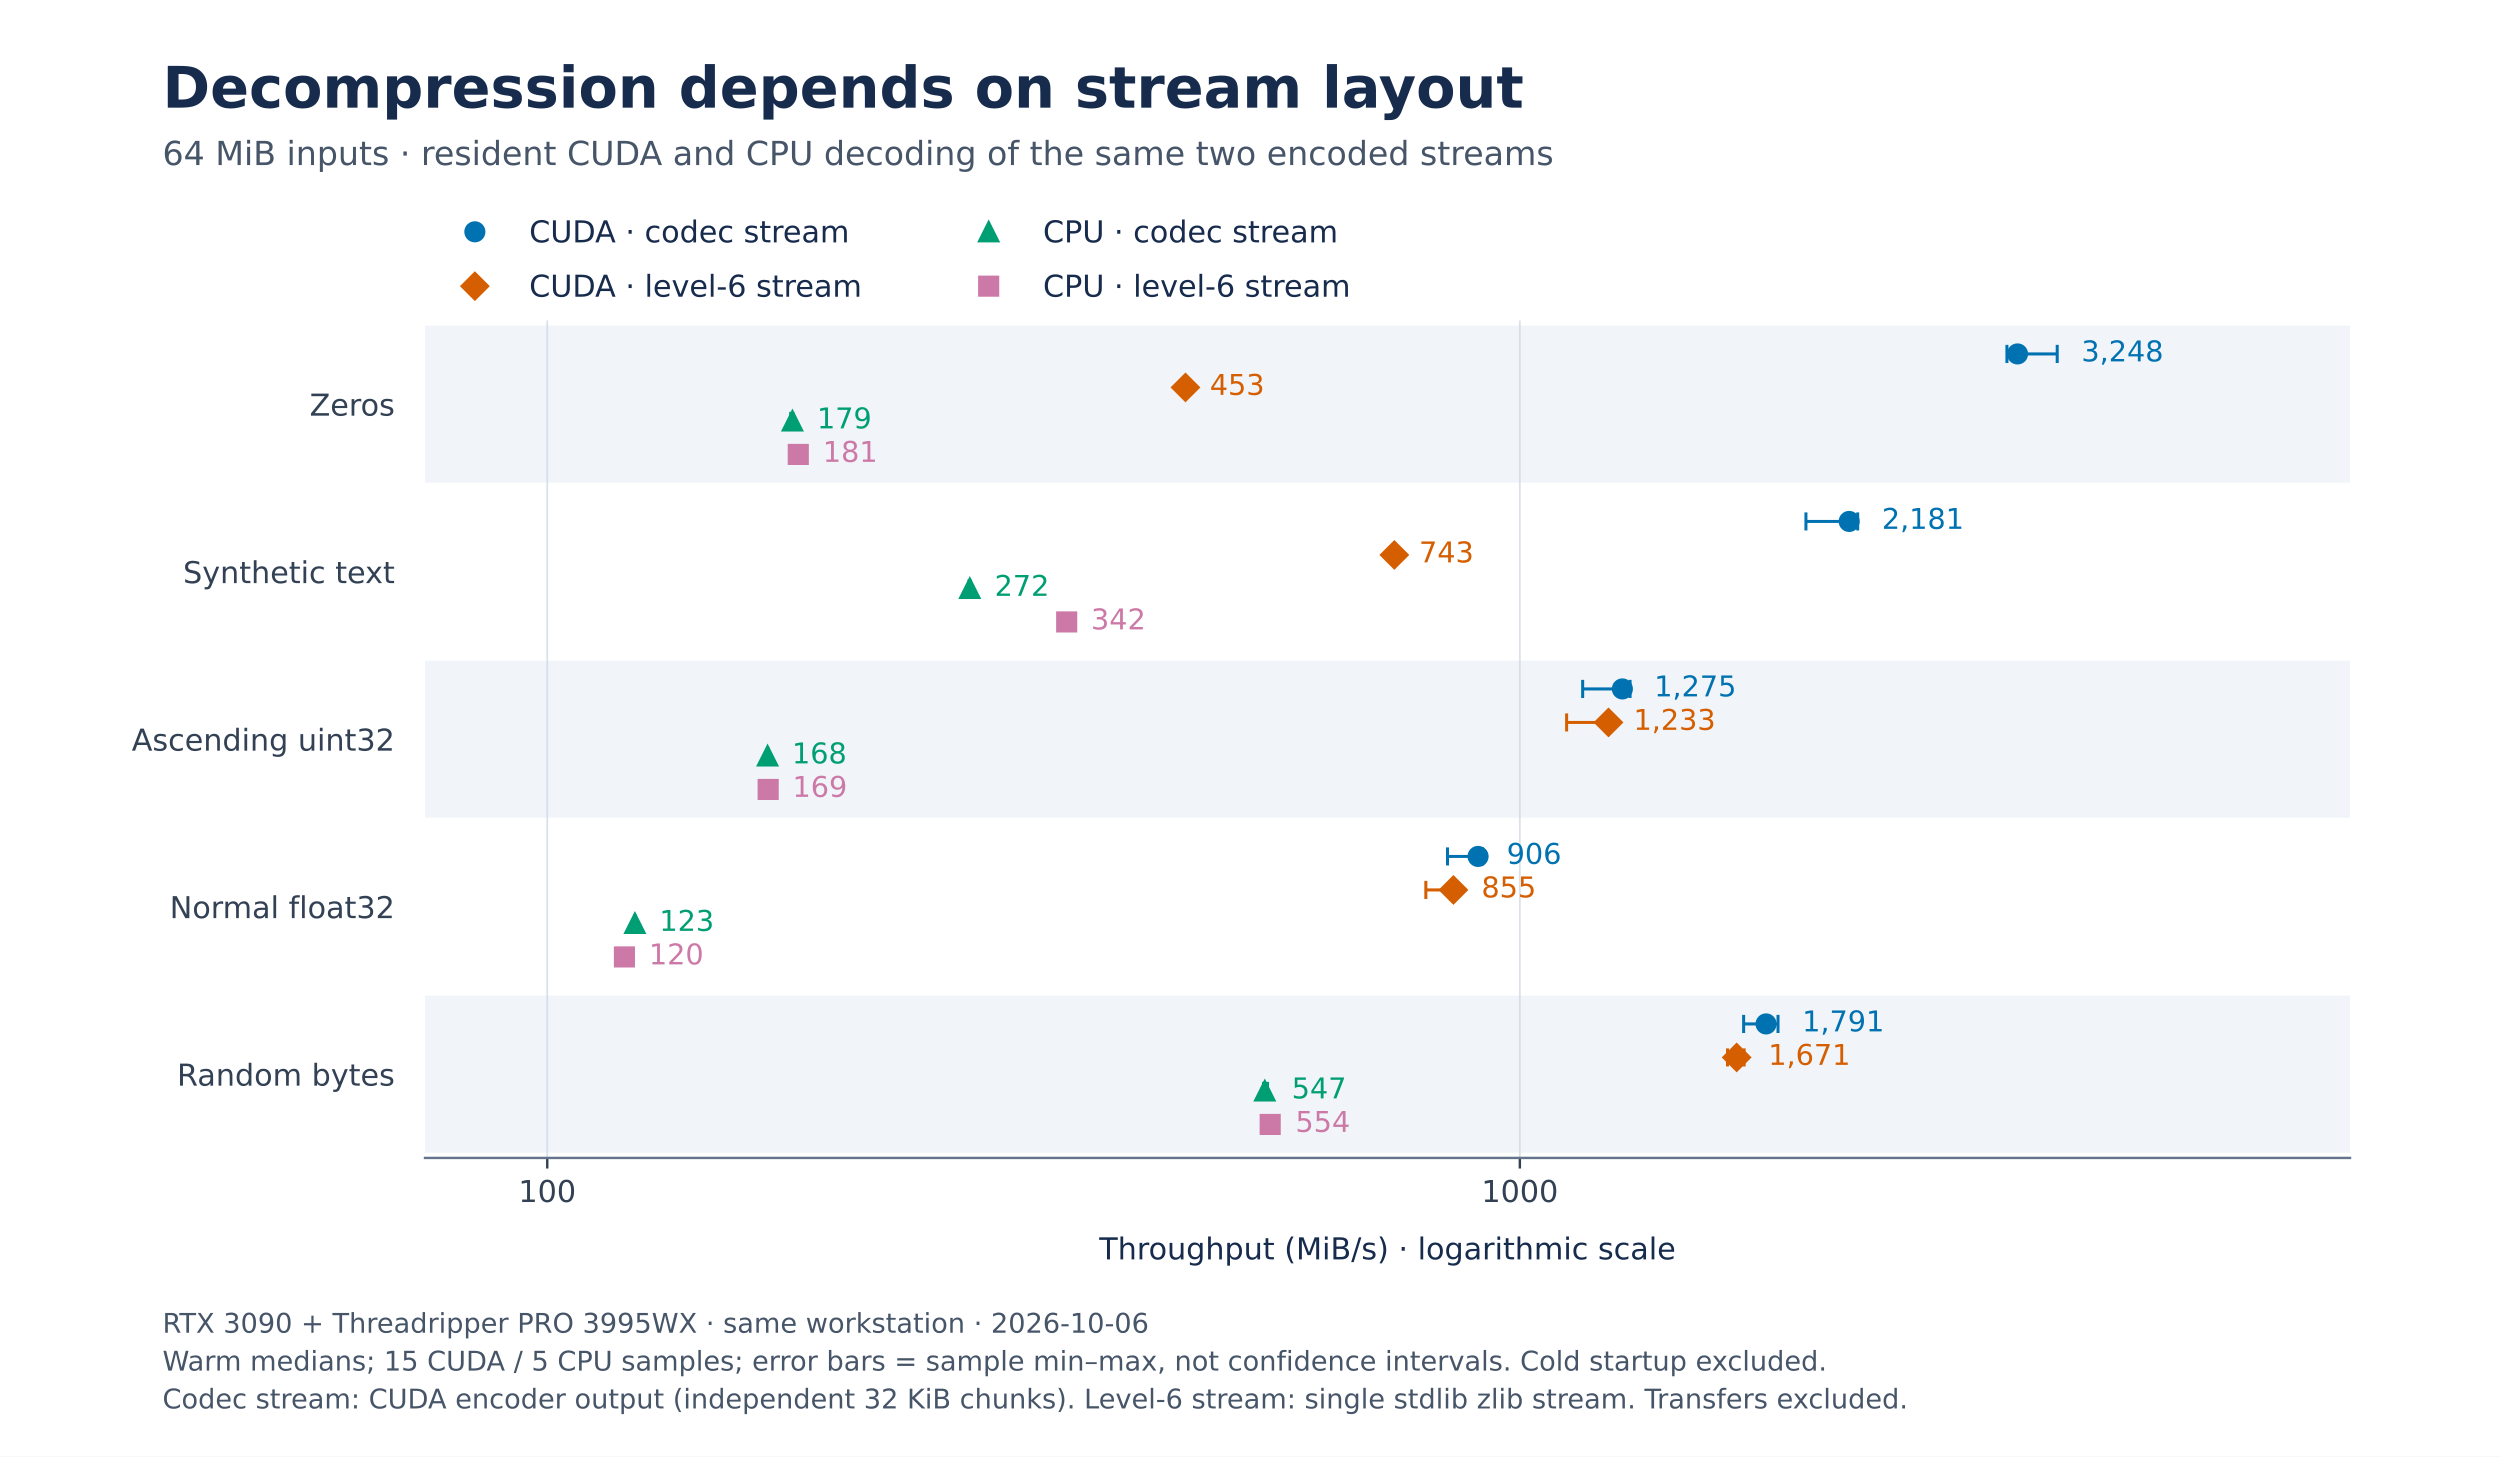
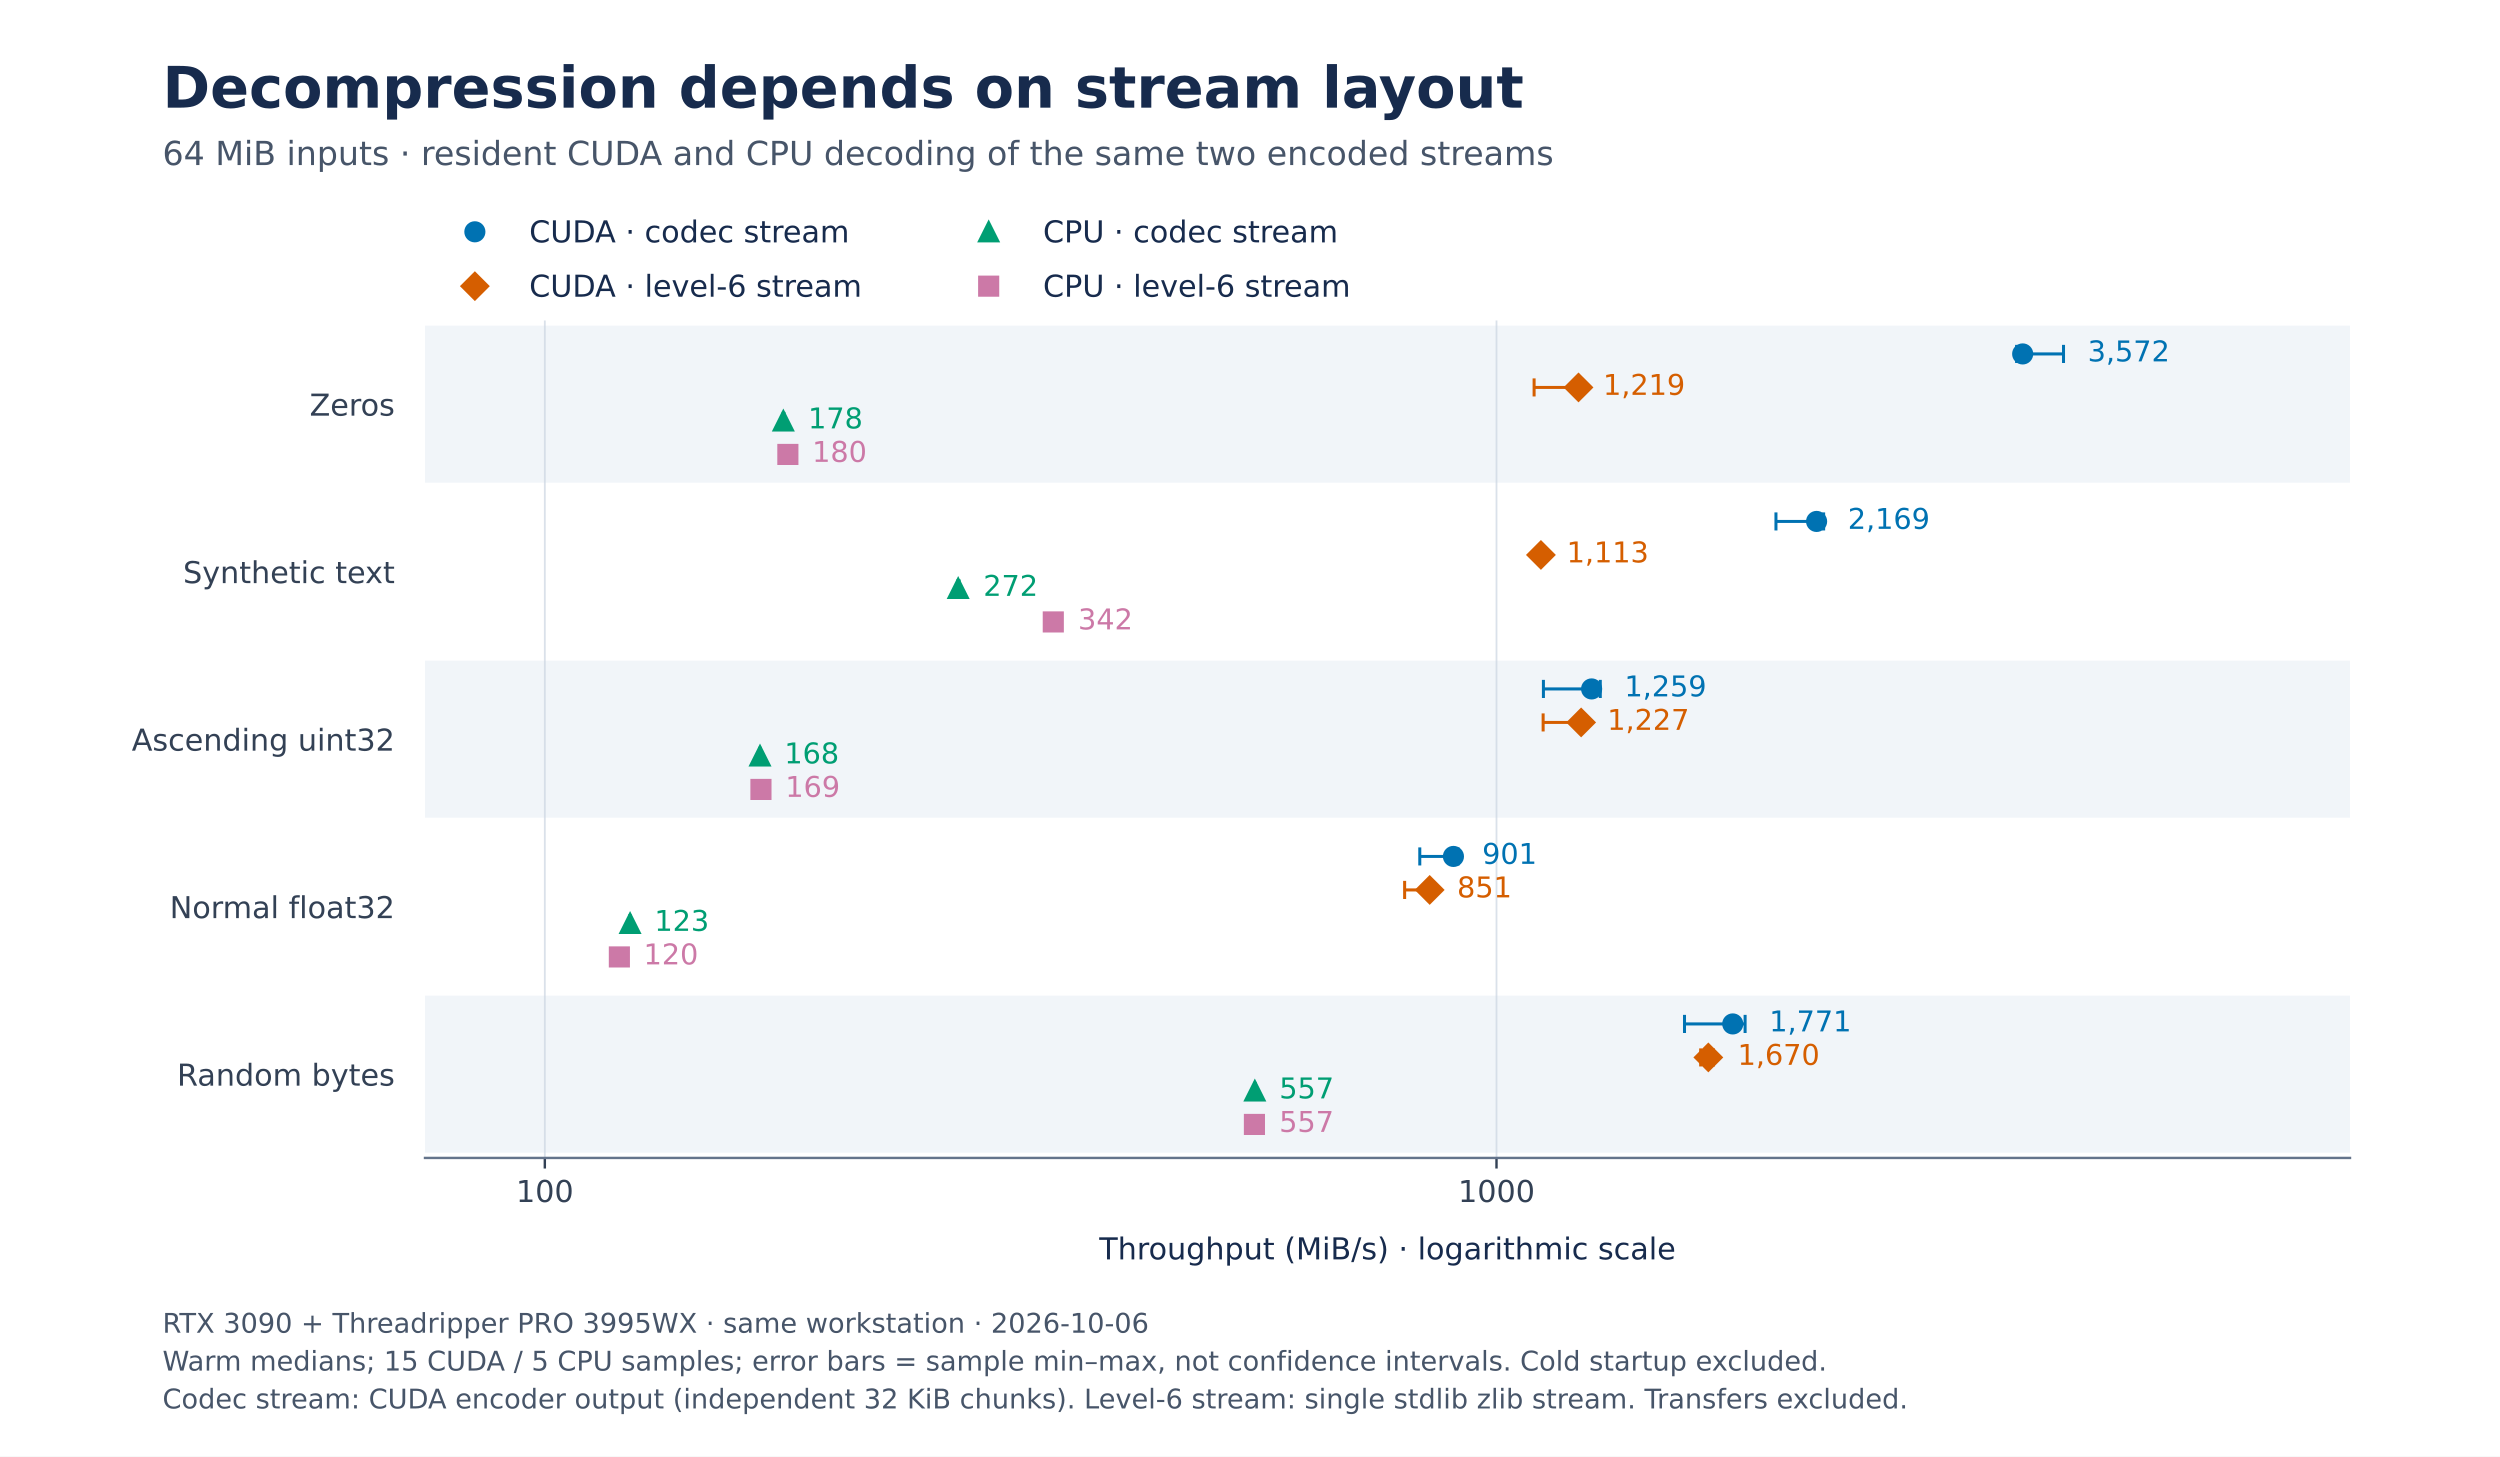
<svg xmlns="http://www.w3.org/2000/svg" xmlns:xlink="http://www.w3.org/1999/xlink" width="828pt" height="482.4pt" viewBox="0 0 828 482.4" version="1.1">
  <defs>
    <style type="text/css">*{stroke-linejoin: round; stroke-linecap: butt}</style>
  </defs>
  <g id="figure_1">
    <g id="patch_1">
      <path d="M 0 482.4 L 828 482.4 L 828 0 L 0 0 z " style="fill: #ffffff" />
    </g>
    <g id="axes_1">
      <g id="patch_2">
        <path d="M 140.76 383.508 L 778.32 383.508 L 778.32 106.128 L 140.76 106.128 z " style="fill: #ffffff" />
      </g>
      <g id="patch_3">
        <path d="M 140.76 108.347 L 778.32 108.347 L 778.32 159.385 L 140.76 159.385 z " clip-path="url(#p7696793b00)" style="fill: #f1f5f9; stroke: #f1f5f9; stroke-linejoin: miter" />
      </g>
      <g id="patch_4">
        <path d="M 140.76 219.299 L 778.32 219.299 L 778.32 270.337 L 140.76 270.337 z " clip-path="url(#p7696793b00)" style="fill: #f1f5f9; stroke: #f1f5f9; stroke-linejoin: miter" />
      </g>
      <g id="patch_5">
        <path d="M 140.76 330.251 L 778.32 330.251 L 778.32 381.289 L 140.76 381.289 z " clip-path="url(#p7696793b00)" style="fill: #f1f5f9; stroke: #f1f5f9; stroke-linejoin: miter" />
      </g>
      <g id="matplotlib.axis_1">
        <g id="xtick_1">
          <g id="line2d_1">
-             <path d="M 181.248 383.508 L 181.248 106.128 " clip-path="url(#p7696793b00)" style="fill: none; stroke: #cbd5e1; stroke-opacity: 0.7; stroke-width: 0.6; stroke-linecap: square" />
+             <path d="M 180.446 383.508 L 180.446 106.128 " clip-path="url(#p7696793b00)" style="fill: none; stroke: #cbd5e1; stroke-opacity: 0.7; stroke-width: 0.6; stroke-linecap: square" />
          </g>
          <g id="line2d_2">
            <defs>
              <path id="mdb11cd550d" d="M 0 0 L 0 3.5 " style="stroke: #334155; stroke-width: 0.8" />
            </defs>
            <g>
-               <use xlink:href="#mdb11cd550d" x="181.248" y="383.508" style="fill: #334155; stroke: #334155; stroke-width: 0.8" />
+               <use xlink:href="#mdb11cd550d" x="180.446" y="383.508" style="fill: #334155; stroke: #334155; stroke-width: 0.8" />
            </g>
          </g>
          <g id="text_1">
-             <text style="font-size: 10px; font-family: 'DejaVu Sans'; text-anchor: middle; fill: #334155" x="181.248" y="398.106" transform="rotate(-0 181.2483 398.1057)">100</text>
+             <text style="font-size: 10px; font-family: 'DejaVu Sans'; text-anchor: middle; fill: #334155" x="180.446" y="398.106" transform="rotate(-0 180.4462 398.1057)">100</text>
          </g>
        </g>
        <g id="xtick_2">
          <g id="line2d_3">
-             <path d="M 503.375 383.508 L 503.375 106.128 " clip-path="url(#p7696793b00)" style="fill: none; stroke: #cbd5e1; stroke-opacity: 0.7; stroke-width: 0.6; stroke-linecap: square" />
+             <path d="M 495.641 383.508 L 495.641 106.128 " clip-path="url(#p7696793b00)" style="fill: none; stroke: #cbd5e1; stroke-opacity: 0.7; stroke-width: 0.6; stroke-linecap: square" />
          </g>
          <g id="line2d_4">
            <g>
-               <use xlink:href="#mdb11cd550d" x="503.375" y="383.508" style="fill: #334155; stroke: #334155; stroke-width: 0.8" />
+               <use xlink:href="#mdb11cd550d" x="495.641" y="383.508" style="fill: #334155; stroke: #334155; stroke-width: 0.8" />
            </g>
          </g>
          <g id="text_2">
-             <text style="font-size: 10px; font-family: 'DejaVu Sans'; text-anchor: middle; fill: #334155" x="503.375" y="398.106" transform="rotate(-0 503.3748 398.1057)">1000</text>
+             <text style="font-size: 10px; font-family: 'DejaVu Sans'; text-anchor: middle; fill: #334155" x="495.641" y="398.106" transform="rotate(-0 495.6407 398.1057)">1000</text>
          </g>
        </g>
        <g id="text_3">
          <text style="font-size: 10px; font-family: 'DejaVu Sans'; text-anchor: middle; fill: #172b4d" x="459.54" y="417.106" transform="rotate(-0 459.54 417.1064)">Throughput (MiB/s) · logarithmic scale</text>
        </g>
      </g>
      <g id="matplotlib.axis_2">
        <g id="ytick_1">
          <g id="line2d_5" />
          <g id="text_4">
            <text style="font-size: 10px; font-family: 'DejaVu Sans'; text-anchor: end; fill: #334155" x="130.76" y="137.665" transform="rotate(-0 130.76 137.6648)">Zeros</text>
          </g>
        </g>
        <g id="ytick_2">
          <g id="line2d_6" />
          <g id="text_5">
            <text style="font-size: 10px; font-family: 'DejaVu Sans'; text-anchor: end; fill: #334155" x="130.76" y="193.141" transform="rotate(-0 130.76 193.1412)">Synthetic text</text>
          </g>
        </g>
        <g id="ytick_3">
          <g id="line2d_7" />
          <g id="text_6">
            <text style="font-size: 10px; font-family: 'DejaVu Sans'; text-anchor: end; fill: #334155" x="130.76" y="248.617" transform="rotate(-0 130.76 248.6172)">Ascending uint32</text>
          </g>
        </g>
        <g id="ytick_4">
          <g id="line2d_8" />
          <g id="text_7">
            <text style="font-size: 10px; font-family: 'DejaVu Sans'; text-anchor: end; fill: #334155" x="130.76" y="304.093" transform="rotate(-0 130.76 304.0932)">Normal float32</text>
          </g>
        </g>
        <g id="ytick_5">
          <g id="line2d_9" />
          <g id="text_8">
            <text style="font-size: 10px; font-family: 'DejaVu Sans'; text-anchor: end; fill: #334155" x="130.76" y="359.569" transform="rotate(-0 130.76 359.5692)">Random bytes</text>
          </g>
        </g>
      </g>
      <g id="patch_6">
        <path d="M 140.76 383.508 L 778.32 383.508 " style="fill: none; stroke: #64748b; stroke-width: 0.8; stroke-linejoin: miter; stroke-linecap: square" />
      </g>
      <g id="LineCollection_1">
-         <path d="M 664.694 117.223 L 681.35 117.223 " clip-path="url(#p7696793b00)" style="fill: none; stroke: #0072b2" />
+         <path d="M 667.894 117.223 L 683.437 117.223 " clip-path="url(#p7696793b00)" style="fill: none; stroke: #0072b2" />
      </g>
      <g id="line2d_10">
        <defs>
          <path id="m80cfbcdc09" d="M 0 3 L 0 -3 " style="stroke: #0072b2" />
        </defs>
        <g clip-path="url(#p7696793b00)">
-           <use xlink:href="#m80cfbcdc09" x="664.694" y="117.223" style="fill: #0072b2; stroke: #0072b2" />
+           <use xlink:href="#m80cfbcdc09" x="667.894" y="117.223" style="fill: #0072b2; stroke: #0072b2" />
        </g>
      </g>
      <g id="line2d_11">
        <g clip-path="url(#p7696793b00)">
-           <use xlink:href="#m80cfbcdc09" x="681.35" y="117.223" style="fill: #0072b2; stroke: #0072b2" />
+           <use xlink:href="#m80cfbcdc09" x="683.437" y="117.223" style="fill: #0072b2; stroke: #0072b2" />
        </g>
      </g>
      <g id="text_9">
-         <text style="font-size: 9.5px; font-family: 'DejaVu Sans'; text-anchor: start; fill: #0072b2" x="689.35" y="119.691" transform="rotate(-0 689.3503 119.691)">3,248</text>
+         <text style="font-size: 9.5px; font-family: 'DejaVu Sans'; text-anchor: start; fill: #0072b2" x="691.437" y="119.691" transform="rotate(-0 691.437 119.691)">3,572</text>
      </g>
      <g id="LineCollection_2">
-         <path d="M 392.086 128.318 L 392.677 128.318 " clip-path="url(#p7696793b00)" style="fill: none; stroke: #d55e00" />
+         <path d="M 508.096 128.318 L 522.927 128.318 " clip-path="url(#p7696793b00)" style="fill: none; stroke: #d55e00" />
      </g>
      <g id="line2d_12">
        <defs>
          <path id="mbd5bac8d59" d="M 0 3 L 0 -3 " style="stroke: #d55e00" />
        </defs>
        <g clip-path="url(#p7696793b00)">
-           <use xlink:href="#mbd5bac8d59" x="392.086" y="128.318" style="fill: #d55e00; stroke: #d55e00" />
+           <use xlink:href="#mbd5bac8d59" x="508.096" y="128.318" style="fill: #d55e00; stroke: #d55e00" />
        </g>
      </g>
      <g id="line2d_13">
        <g clip-path="url(#p7696793b00)">
-           <use xlink:href="#mbd5bac8d59" x="392.677" y="128.318" style="fill: #d55e00; stroke: #d55e00" />
+           <use xlink:href="#mbd5bac8d59" x="522.927" y="128.318" style="fill: #d55e00; stroke: #d55e00" />
        </g>
      </g>
      <g id="text_10">
-         <text style="font-size: 9.5px; font-family: 'DejaVu Sans'; text-anchor: start; fill: #d55e00" x="400.677" y="130.786" transform="rotate(-0 400.6772 130.7862)">453</text>
+         <text style="font-size: 9.5px; font-family: 'DejaVu Sans'; text-anchor: start; fill: #d55e00" x="530.927" y="130.786" transform="rotate(-0 530.9267 130.7862)">1,219</text>
      </g>
      <g id="LineCollection_3">
-         <path d="M 261.864 139.414 L 262.585 139.414 " clip-path="url(#p7696793b00)" style="fill: none; stroke: #009e73" />
+         <path d="M 259.379 139.414 L 259.637 139.414 " clip-path="url(#p7696793b00)" style="fill: none; stroke: #009e73" />
      </g>
      <g id="line2d_14">
        <defs>
          <path id="md7ef5a2eea" d="M 0 3 L 0 -3 " style="stroke: #009e73" />
        </defs>
        <g clip-path="url(#p7696793b00)">
-           <use xlink:href="#md7ef5a2eea" x="261.864" y="139.414" style="fill: #009e73; stroke: #009e73" />
+           <use xlink:href="#md7ef5a2eea" x="259.379" y="139.414" style="fill: #009e73; stroke: #009e73" />
        </g>
      </g>
      <g id="line2d_15">
        <g clip-path="url(#p7696793b00)">
-           <use xlink:href="#md7ef5a2eea" x="262.585" y="139.414" style="fill: #009e73; stroke: #009e73" />
+           <use xlink:href="#md7ef5a2eea" x="259.637" y="139.414" style="fill: #009e73; stroke: #009e73" />
        </g>
      </g>
      <g id="text_11">
-         <text style="font-size: 9.5px; font-family: 'DejaVu Sans'; text-anchor: start; fill: #009e73" x="270.585" y="141.881" transform="rotate(-0 270.5847 141.8814)">179</text>
+         <text style="font-size: 9.5px; font-family: 'DejaVu Sans'; text-anchor: start; fill: #009e73" x="267.637" y="141.881" transform="rotate(-0 267.6373 141.8814)">178</text>
      </g>
      <g id="LineCollection_4">
-         <path d="M 264.221 150.509 L 264.526 150.509 " clip-path="url(#p7696793b00)" style="fill: none; stroke: #cc79a7" />
+         <path d="M 260.832 150.509 L 260.984 150.509 " clip-path="url(#p7696793b00)" style="fill: none; stroke: #cc79a7" />
      </g>
      <g id="line2d_16">
        <defs>
          <path id="me2fd30c0d4" d="M 0 3 L 0 -3 " style="stroke: #cc79a7" />
        </defs>
        <g clip-path="url(#p7696793b00)">
-           <use xlink:href="#me2fd30c0d4" x="264.221" y="150.509" style="fill: #cc79a7; stroke: #cc79a7" />
+           <use xlink:href="#me2fd30c0d4" x="260.832" y="150.509" style="fill: #cc79a7; stroke: #cc79a7" />
        </g>
      </g>
      <g id="line2d_17">
        <g clip-path="url(#p7696793b00)">
-           <use xlink:href="#me2fd30c0d4" x="264.526" y="150.509" style="fill: #cc79a7; stroke: #cc79a7" />
+           <use xlink:href="#me2fd30c0d4" x="260.984" y="150.509" style="fill: #cc79a7; stroke: #cc79a7" />
        </g>
      </g>
      <g id="text_12">
-         <text style="font-size: 9.5px; font-family: 'DejaVu Sans'; text-anchor: start; fill: #cc79a7" x="272.526" y="152.977" transform="rotate(-0 272.5256 152.9766)">181</text>
+         <text style="font-size: 9.5px; font-family: 'DejaVu Sans'; text-anchor: start; fill: #cc79a7" x="268.984" y="152.977" transform="rotate(-0 268.9844 152.9766)">180</text>
      </g>
      <g id="LineCollection_5">
-         <path d="M 598.126 172.699 L 615.264 172.699 " clip-path="url(#p7696793b00)" style="fill: none; stroke: #0072b2" />
+         <path d="M 588.196 172.699 L 603.989 172.699 " clip-path="url(#p7696793b00)" style="fill: none; stroke: #0072b2" />
      </g>
      <g id="line2d_18">
        <g clip-path="url(#p7696793b00)">
-           <use xlink:href="#m80cfbcdc09" x="598.126" y="172.699" style="fill: #0072b2; stroke: #0072b2" />
+           <use xlink:href="#m80cfbcdc09" x="588.196" y="172.699" style="fill: #0072b2; stroke: #0072b2" />
        </g>
      </g>
      <g id="line2d_19">
        <g clip-path="url(#p7696793b00)">
-           <use xlink:href="#m80cfbcdc09" x="615.264" y="172.699" style="fill: #0072b2; stroke: #0072b2" />
+           <use xlink:href="#m80cfbcdc09" x="603.989" y="172.699" style="fill: #0072b2; stroke: #0072b2" />
        </g>
      </g>
      <g id="text_13">
-         <text style="font-size: 9.5px; font-family: 'DejaVu Sans'; text-anchor: start; fill: #0072b2" x="623.264" y="175.167" transform="rotate(-0 623.2644 175.167)">2,181</text>
+         <text style="font-size: 9.5px; font-family: 'DejaVu Sans'; text-anchor: start; fill: #0072b2" x="611.989" y="175.167" transform="rotate(-0 611.9894 175.167)">2,169</text>
      </g>
      <g id="LineCollection_6">
-         <path d="M 461.53 183.794 L 461.984 183.794 " clip-path="url(#p7696793b00)" style="fill: none; stroke: #d55e00" />
+         <path d="M 509.696 183.794 L 510.874 183.794 " clip-path="url(#p7696793b00)" style="fill: none; stroke: #d55e00" />
      </g>
      <g id="line2d_20">
        <g clip-path="url(#p7696793b00)">
-           <use xlink:href="#mbd5bac8d59" x="461.53" y="183.794" style="fill: #d55e00; stroke: #d55e00" />
+           <use xlink:href="#mbd5bac8d59" x="509.696" y="183.794" style="fill: #d55e00; stroke: #d55e00" />
        </g>
      </g>
      <g id="line2d_21">
        <g clip-path="url(#p7696793b00)">
-           <use xlink:href="#mbd5bac8d59" x="461.984" y="183.794" style="fill: #d55e00; stroke: #d55e00" />
+           <use xlink:href="#mbd5bac8d59" x="510.874" y="183.794" style="fill: #d55e00; stroke: #d55e00" />
        </g>
      </g>
      <g id="text_14">
-         <text style="font-size: 9.5px; font-family: 'DejaVu Sans'; text-anchor: start; fill: #d55e00" x="469.984" y="186.262" transform="rotate(-0 469.9844 186.2622)">743</text>
+         <text style="font-size: 9.5px; font-family: 'DejaVu Sans'; text-anchor: start; fill: #d55e00" x="518.874" y="186.262" transform="rotate(-0 518.8739 186.2622)">1,113</text>
      </g>
      <g id="LineCollection_7">
-         <path d="M 320.952 194.89 L 321.407 194.89 " clip-path="url(#p7696793b00)" style="fill: none; stroke: #009e73" />
+         <path d="M 317.202 194.89 L 317.665 194.89 " clip-path="url(#p7696793b00)" style="fill: none; stroke: #009e73" />
      </g>
      <g id="line2d_22">
        <g clip-path="url(#p7696793b00)">
-           <use xlink:href="#md7ef5a2eea" x="320.952" y="194.89" style="fill: #009e73; stroke: #009e73" />
+           <use xlink:href="#md7ef5a2eea" x="317.202" y="194.89" style="fill: #009e73; stroke: #009e73" />
        </g>
      </g>
      <g id="line2d_23">
        <g clip-path="url(#p7696793b00)">
-           <use xlink:href="#md7ef5a2eea" x="321.407" y="194.89" style="fill: #009e73; stroke: #009e73" />
+           <use xlink:href="#md7ef5a2eea" x="317.665" y="194.89" style="fill: #009e73; stroke: #009e73" />
        </g>
      </g>
      <g id="text_15">
-         <text style="font-size: 9.5px; font-family: 'DejaVu Sans'; text-anchor: start; fill: #009e73" x="329.407" y="197.357" transform="rotate(-0 329.4071 197.3574)">272</text>
+         <text style="font-size: 9.5px; font-family: 'DejaVu Sans'; text-anchor: start; fill: #009e73" x="325.665" y="197.357" transform="rotate(-0 325.665 197.3574)">272</text>
      </g>
      <g id="LineCollection_8">
-         <path d="M 353.014 205.985 L 353.34 205.985 " clip-path="url(#p7696793b00)" style="fill: none; stroke: #cc79a7" />
+         <path d="M 348.731 205.985 L 349.052 205.985 " clip-path="url(#p7696793b00)" style="fill: none; stroke: #cc79a7" />
      </g>
      <g id="line2d_24">
        <g clip-path="url(#p7696793b00)">
-           <use xlink:href="#me2fd30c0d4" x="353.014" y="205.985" style="fill: #cc79a7; stroke: #cc79a7" />
+           <use xlink:href="#me2fd30c0d4" x="348.731" y="205.985" style="fill: #cc79a7; stroke: #cc79a7" />
        </g>
      </g>
      <g id="line2d_25">
        <g clip-path="url(#p7696793b00)">
-           <use xlink:href="#me2fd30c0d4" x="353.34" y="205.985" style="fill: #cc79a7; stroke: #cc79a7" />
+           <use xlink:href="#me2fd30c0d4" x="349.052" y="205.985" style="fill: #cc79a7; stroke: #cc79a7" />
        </g>
      </g>
      <g id="text_16">
-         <text style="font-size: 9.5px; font-family: 'DejaVu Sans'; text-anchor: start; fill: #cc79a7" x="361.34" y="208.453" transform="rotate(-0 361.3402 208.4526)">342</text>
+         <text style="font-size: 9.5px; font-family: 'DejaVu Sans'; text-anchor: start; fill: #cc79a7" x="357.052" y="208.453" transform="rotate(-0 357.0515 208.4526)">342</text>
      </g>
      <g id="LineCollection_9">
-         <path d="M 524.179 228.175 L 539.881 228.175 " clip-path="url(#p7696793b00)" style="fill: none; stroke: #0072b2" />
+         <path d="M 511.18 228.175 L 530.015 228.175 " clip-path="url(#p7696793b00)" style="fill: none; stroke: #0072b2" />
      </g>
      <g id="line2d_26">
        <g clip-path="url(#p7696793b00)">
-           <use xlink:href="#m80cfbcdc09" x="524.179" y="228.175" style="fill: #0072b2; stroke: #0072b2" />
+           <use xlink:href="#m80cfbcdc09" x="511.18" y="228.175" style="fill: #0072b2; stroke: #0072b2" />
        </g>
      </g>
      <g id="line2d_27">
        <g clip-path="url(#p7696793b00)">
-           <use xlink:href="#m80cfbcdc09" x="539.881" y="228.175" style="fill: #0072b2; stroke: #0072b2" />
+           <use xlink:href="#m80cfbcdc09" x="530.015" y="228.175" style="fill: #0072b2; stroke: #0072b2" />
        </g>
      </g>
      <g id="text_17">
-         <text style="font-size: 9.5px; font-family: 'DejaVu Sans'; text-anchor: start; fill: #0072b2" x="547.881" y="230.643" transform="rotate(-0 547.8811 230.643)">1,275</text>
+         <text style="font-size: 9.5px; font-family: 'DejaVu Sans'; text-anchor: start; fill: #0072b2" x="538.015" y="230.643" transform="rotate(-0 538.0153 230.643)">1,259</text>
      </g>
      <g id="LineCollection_10">
-         <path d="M 518.866 239.27 L 533.012 239.27 " clip-path="url(#p7696793b00)" style="fill: none; stroke: #d55e00" />
+         <path d="M 511.086 239.27 L 524.323 239.27 " clip-path="url(#p7696793b00)" style="fill: none; stroke: #d55e00" />
      </g>
      <g id="line2d_28">
        <g clip-path="url(#p7696793b00)">
-           <use xlink:href="#mbd5bac8d59" x="518.866" y="239.27" style="fill: #d55e00; stroke: #d55e00" />
+           <use xlink:href="#mbd5bac8d59" x="511.086" y="239.27" style="fill: #d55e00; stroke: #d55e00" />
        </g>
      </g>
      <g id="line2d_29">
        <g clip-path="url(#p7696793b00)">
-           <use xlink:href="#mbd5bac8d59" x="533.012" y="239.27" style="fill: #d55e00; stroke: #d55e00" />
+           <use xlink:href="#mbd5bac8d59" x="524.323" y="239.27" style="fill: #d55e00; stroke: #d55e00" />
        </g>
      </g>
      <g id="text_18">
-         <text style="font-size: 9.5px; font-family: 'DejaVu Sans'; text-anchor: start; fill: #d55e00" x="541.012" y="241.738" transform="rotate(-0 541.0118 241.7382)">1,233</text>
+         <text style="font-size: 9.5px; font-family: 'DejaVu Sans'; text-anchor: start; fill: #d55e00" x="532.323" y="241.738" transform="rotate(-0 532.3234 241.7382)">1,227</text>
      </g>
      <g id="LineCollection_11">
-         <path d="M 254.194 250.366 L 254.314 250.366 " clip-path="url(#p7696793b00)" style="fill: none; stroke: #009e73" />
+         <path d="M 251.609 250.366 L 251.776 250.366 " clip-path="url(#p7696793b00)" style="fill: none; stroke: #009e73" />
      </g>
      <g id="line2d_30">
        <g clip-path="url(#p7696793b00)">
-           <use xlink:href="#md7ef5a2eea" x="254.194" y="250.366" style="fill: #009e73; stroke: #009e73" />
+           <use xlink:href="#md7ef5a2eea" x="251.609" y="250.366" style="fill: #009e73; stroke: #009e73" />
        </g>
      </g>
      <g id="line2d_31">
        <g clip-path="url(#p7696793b00)">
-           <use xlink:href="#md7ef5a2eea" x="254.314" y="250.366" style="fill: #009e73; stroke: #009e73" />
+           <use xlink:href="#md7ef5a2eea" x="251.776" y="250.366" style="fill: #009e73; stroke: #009e73" />
        </g>
      </g>
      <g id="text_19">
-         <text style="font-size: 9.5px; font-family: 'DejaVu Sans'; text-anchor: start; fill: #009e73" x="262.314" y="252.833" transform="rotate(-0 262.3139 252.8334)">168</text>
+         <text style="font-size: 9.5px; font-family: 'DejaVu Sans'; text-anchor: start; fill: #009e73" x="259.776" y="252.833" transform="rotate(-0 259.7763 252.8334)">168</text>
      </g>
      <g id="LineCollection_12">
-         <path d="M 254.278 261.461 L 254.482 261.461 " clip-path="url(#p7696793b00)" style="fill: none; stroke: #cc79a7" />
+         <path d="M 251.879 261.461 L 252.096 261.461 " clip-path="url(#p7696793b00)" style="fill: none; stroke: #cc79a7" />
      </g>
      <g id="line2d_32">
        <g clip-path="url(#p7696793b00)">
-           <use xlink:href="#me2fd30c0d4" x="254.278" y="261.461" style="fill: #cc79a7; stroke: #cc79a7" />
+           <use xlink:href="#me2fd30c0d4" x="251.879" y="261.461" style="fill: #cc79a7; stroke: #cc79a7" />
        </g>
      </g>
      <g id="line2d_33">
        <g clip-path="url(#p7696793b00)">
-           <use xlink:href="#me2fd30c0d4" x="254.482" y="261.461" style="fill: #cc79a7; stroke: #cc79a7" />
+           <use xlink:href="#me2fd30c0d4" x="252.096" y="261.461" style="fill: #cc79a7; stroke: #cc79a7" />
        </g>
      </g>
      <g id="text_20">
-         <text style="font-size: 9.5px; font-family: 'DejaVu Sans'; text-anchor: start; fill: #cc79a7" x="262.482" y="263.929" transform="rotate(-0 262.4819 263.9286)">169</text>
+         <text style="font-size: 9.5px; font-family: 'DejaVu Sans'; text-anchor: start; fill: #cc79a7" x="260.096" y="263.929" transform="rotate(-0 260.0961 263.9286)">169</text>
      </g>
      <g id="LineCollection_13">
-         <path d="M 479.414 283.651 L 491.019 283.651 " clip-path="url(#p7696793b00)" style="fill: none; stroke: #0072b2" />
+         <path d="M 470.231 283.651 L 482.893 283.651 " clip-path="url(#p7696793b00)" style="fill: none; stroke: #0072b2" />
      </g>
      <g id="line2d_34">
        <g clip-path="url(#p7696793b00)">
-           <use xlink:href="#m80cfbcdc09" x="479.414" y="283.651" style="fill: #0072b2; stroke: #0072b2" />
+           <use xlink:href="#m80cfbcdc09" x="470.231" y="283.651" style="fill: #0072b2; stroke: #0072b2" />
        </g>
      </g>
      <g id="line2d_35">
        <g clip-path="url(#p7696793b00)">
-           <use xlink:href="#m80cfbcdc09" x="491.019" y="283.651" style="fill: #0072b2; stroke: #0072b2" />
+           <use xlink:href="#m80cfbcdc09" x="482.893" y="283.651" style="fill: #0072b2; stroke: #0072b2" />
        </g>
      </g>
      <g id="text_21">
-         <text style="font-size: 9.5px; font-family: 'DejaVu Sans'; text-anchor: start; fill: #0072b2" x="499.019" y="286.119" transform="rotate(-0 499.0185 286.119)">906</text>
+         <text style="font-size: 9.5px; font-family: 'DejaVu Sans'; text-anchor: start; fill: #0072b2" x="490.893" y="286.119" transform="rotate(-0 490.8929 286.119)">901</text>
      </g>
      <g id="LineCollection_14">
-         <path d="M 472.238 294.746 L 482.648 294.746 " clip-path="url(#p7696793b00)" style="fill: none; stroke: #d55e00" />
+         <path d="M 465.215 294.746 L 474.582 294.746 " clip-path="url(#p7696793b00)" style="fill: none; stroke: #d55e00" />
      </g>
      <g id="line2d_36">
        <g clip-path="url(#p7696793b00)">
-           <use xlink:href="#mbd5bac8d59" x="472.238" y="294.746" style="fill: #d55e00; stroke: #d55e00" />
+           <use xlink:href="#mbd5bac8d59" x="465.215" y="294.746" style="fill: #d55e00; stroke: #d55e00" />
        </g>
      </g>
      <g id="line2d_37">
        <g clip-path="url(#p7696793b00)">
-           <use xlink:href="#mbd5bac8d59" x="482.648" y="294.746" style="fill: #d55e00; stroke: #d55e00" />
+           <use xlink:href="#mbd5bac8d59" x="474.582" y="294.746" style="fill: #d55e00; stroke: #d55e00" />
        </g>
      </g>
      <g id="text_22">
-         <text style="font-size: 9.5px; font-family: 'DejaVu Sans'; text-anchor: start; fill: #d55e00" x="490.648" y="297.214" transform="rotate(-0 490.6478 297.2142)">855</text>
+         <text style="font-size: 9.5px; font-family: 'DejaVu Sans'; text-anchor: start; fill: #d55e00" x="482.582" y="297.214" transform="rotate(-0 482.5825 297.2142)">851</text>
      </g>
      <g id="LineCollection_15">
-         <path d="M 210.236 305.842 L 210.388 305.842 " clip-path="url(#p7696793b00)" style="fill: none; stroke: #009e73" />
+         <path d="M 208.538 305.842 L 208.742 305.842 " clip-path="url(#p7696793b00)" style="fill: none; stroke: #009e73" />
      </g>
      <g id="line2d_38">
        <g clip-path="url(#p7696793b00)">
-           <use xlink:href="#md7ef5a2eea" x="210.236" y="305.842" style="fill: #009e73; stroke: #009e73" />
+           <use xlink:href="#md7ef5a2eea" x="208.538" y="305.842" style="fill: #009e73; stroke: #009e73" />
        </g>
      </g>
      <g id="line2d_39">
        <g clip-path="url(#p7696793b00)">
-           <use xlink:href="#md7ef5a2eea" x="210.388" y="305.842" style="fill: #009e73; stroke: #009e73" />
+           <use xlink:href="#md7ef5a2eea" x="208.742" y="305.842" style="fill: #009e73; stroke: #009e73" />
        </g>
      </g>
      <g id="text_23">
-         <text style="font-size: 9.5px; font-family: 'DejaVu Sans'; text-anchor: start; fill: #009e73" x="218.388" y="308.309" transform="rotate(-0 218.3881 308.3094)">123</text>
+         <text style="font-size: 9.5px; font-family: 'DejaVu Sans'; text-anchor: start; fill: #009e73" x="216.742" y="308.309" transform="rotate(-0 216.742 308.3094)">123</text>
      </g>
      <g id="LineCollection_16">
-         <path d="M 206.512 316.937 L 206.923 316.937 " clip-path="url(#p7696793b00)" style="fill: none; stroke: #cc79a7" />
+         <path d="M 205.097 316.937 L 205.154 316.937 " clip-path="url(#p7696793b00)" style="fill: none; stroke: #cc79a7" />
      </g>
      <g id="line2d_40">
        <g clip-path="url(#p7696793b00)">
-           <use xlink:href="#me2fd30c0d4" x="206.512" y="316.937" style="fill: #cc79a7; stroke: #cc79a7" />
+           <use xlink:href="#me2fd30c0d4" x="205.097" y="316.937" style="fill: #cc79a7; stroke: #cc79a7" />
        </g>
      </g>
      <g id="line2d_41">
        <g clip-path="url(#p7696793b00)">
-           <use xlink:href="#me2fd30c0d4" x="206.923" y="316.937" style="fill: #cc79a7; stroke: #cc79a7" />
+           <use xlink:href="#me2fd30c0d4" x="205.154" y="316.937" style="fill: #cc79a7; stroke: #cc79a7" />
        </g>
      </g>
      <g id="text_24">
-         <text style="font-size: 9.5px; font-family: 'DejaVu Sans'; text-anchor: start; fill: #cc79a7" x="214.923" y="319.405" transform="rotate(-0 214.9232 319.4046)">120</text>
+         <text style="font-size: 9.5px; font-family: 'DejaVu Sans'; text-anchor: start; fill: #cc79a7" x="213.154" y="319.405" transform="rotate(-0 213.1539 319.4046)">120</text>
      </g>
      <g id="LineCollection_17">
-         <path d="M 577.492 339.127 L 588.879 339.127 " clip-path="url(#p7696793b00)" style="fill: none; stroke: #0072b2" />
+         <path d="M 557.908 339.127 L 577.979 339.127 " clip-path="url(#p7696793b00)" style="fill: none; stroke: #0072b2" />
      </g>
      <g id="line2d_42">
        <g clip-path="url(#p7696793b00)">
-           <use xlink:href="#m80cfbcdc09" x="577.492" y="339.127" style="fill: #0072b2; stroke: #0072b2" />
+           <use xlink:href="#m80cfbcdc09" x="557.908" y="339.127" style="fill: #0072b2; stroke: #0072b2" />
        </g>
      </g>
      <g id="line2d_43">
        <g clip-path="url(#p7696793b00)">
-           <use xlink:href="#m80cfbcdc09" x="588.879" y="339.127" style="fill: #0072b2; stroke: #0072b2" />
+           <use xlink:href="#m80cfbcdc09" x="577.979" y="339.127" style="fill: #0072b2; stroke: #0072b2" />
        </g>
      </g>
      <g id="text_25">
-         <text style="font-size: 9.5px; font-family: 'DejaVu Sans'; text-anchor: start; fill: #0072b2" x="596.879" y="341.595" transform="rotate(-0 596.8795 341.595)">1,791</text>
+         <text style="font-size: 9.5px; font-family: 'DejaVu Sans'; text-anchor: start; fill: #0072b2" x="585.979" y="341.595" transform="rotate(-0 585.9789 341.595)">1,771</text>
      </g>
      <g id="LineCollection_18">
-         <path d="M 572.154 350.222 L 577.662 350.222 " clip-path="url(#p7696793b00)" style="fill: none; stroke: #d55e00" />
+         <path d="M 563.261 350.222 L 567.496 350.222 " clip-path="url(#p7696793b00)" style="fill: none; stroke: #d55e00" />
      </g>
      <g id="line2d_44">
        <g clip-path="url(#p7696793b00)">
-           <use xlink:href="#mbd5bac8d59" x="572.154" y="350.222" style="fill: #d55e00; stroke: #d55e00" />
+           <use xlink:href="#mbd5bac8d59" x="563.261" y="350.222" style="fill: #d55e00; stroke: #d55e00" />
        </g>
      </g>
      <g id="line2d_45">
        <g clip-path="url(#p7696793b00)">
-           <use xlink:href="#mbd5bac8d59" x="577.662" y="350.222" style="fill: #d55e00; stroke: #d55e00" />
+           <use xlink:href="#mbd5bac8d59" x="567.496" y="350.222" style="fill: #d55e00; stroke: #d55e00" />
        </g>
      </g>
      <g id="text_26">
-         <text style="font-size: 9.5px; font-family: 'DejaVu Sans'; text-anchor: start; fill: #d55e00" x="585.662" y="352.69" transform="rotate(-0 585.6617 352.6902)">1,671</text>
+         <text style="font-size: 9.5px; font-family: 'DejaVu Sans'; text-anchor: start; fill: #d55e00" x="575.496" y="352.69" transform="rotate(-0 575.4959 352.6902)">1,670</text>
      </g>
      <g id="LineCollection_19">
-         <path d="M 418.478 361.318 L 419.804 361.318 " clip-path="url(#p7696793b00)" style="fill: none; stroke: #009e73" />
+         <path d="M 415.505 361.318 L 415.696 361.318 " clip-path="url(#p7696793b00)" style="fill: none; stroke: #009e73" />
      </g>
      <g id="line2d_46">
        <g clip-path="url(#p7696793b00)">
-           <use xlink:href="#md7ef5a2eea" x="418.478" y="361.318" style="fill: #009e73; stroke: #009e73" />
+           <use xlink:href="#md7ef5a2eea" x="415.505" y="361.318" style="fill: #009e73; stroke: #009e73" />
        </g>
      </g>
      <g id="line2d_47">
        <g clip-path="url(#p7696793b00)">
-           <use xlink:href="#md7ef5a2eea" x="419.804" y="361.318" style="fill: #009e73; stroke: #009e73" />
+           <use xlink:href="#md7ef5a2eea" x="415.696" y="361.318" style="fill: #009e73; stroke: #009e73" />
        </g>
      </g>
      <g id="text_27">
-         <text style="font-size: 9.5px; font-family: 'DejaVu Sans'; text-anchor: start; fill: #009e73" x="427.804" y="363.785" transform="rotate(-0 427.8039 363.7854)">547</text>
+         <text style="font-size: 9.5px; font-family: 'DejaVu Sans'; text-anchor: start; fill: #009e73" x="423.696" y="363.785" transform="rotate(-0 423.6961 363.7854)">557</text>
      </g>
      <g id="LineCollection_20">
-         <path d="M 418.072 372.413 L 421.044 372.413 " clip-path="url(#p7696793b00)" style="fill: none; stroke: #cc79a7" />
+         <path d="M 415.363 372.413 L 415.669 372.413 " clip-path="url(#p7696793b00)" style="fill: none; stroke: #cc79a7" />
      </g>
      <g id="line2d_48">
        <g clip-path="url(#p7696793b00)">
-           <use xlink:href="#me2fd30c0d4" x="418.072" y="372.413" style="fill: #cc79a7; stroke: #cc79a7" />
+           <use xlink:href="#me2fd30c0d4" x="415.363" y="372.413" style="fill: #cc79a7; stroke: #cc79a7" />
        </g>
      </g>
      <g id="line2d_49">
        <g clip-path="url(#p7696793b00)">
-           <use xlink:href="#me2fd30c0d4" x="421.044" y="372.413" style="fill: #cc79a7; stroke: #cc79a7" />
+           <use xlink:href="#me2fd30c0d4" x="415.669" y="372.413" style="fill: #cc79a7; stroke: #cc79a7" />
        </g>
      </g>
      <g id="text_28">
-         <text style="font-size: 9.5px; font-family: 'DejaVu Sans'; text-anchor: start; fill: #cc79a7" x="429.044" y="374.881" transform="rotate(-0 429.0442 374.8806)">554</text>
+         <text style="font-size: 9.5px; font-family: 'DejaVu Sans'; text-anchor: start; fill: #cc79a7" x="423.669" y="374.881" transform="rotate(-0 423.6692 374.8806)">557</text>
      </g>
      <g id="line2d_50">
        <defs>
          <path id="m6a9151dbd4" d="M 0 3 C 0.796 3 1.559 2.684 2.121 2.121 C 2.684 1.559 3 0.796 3 0 C 3 -0.796 2.684 -1.559 2.121 -2.121 C 1.559 -2.684 0.796 -3 0 -3 C -0.796 -3 -1.559 -2.684 -2.121 -2.121 C -2.684 -1.559 -3 -0.796 -3 0 C -3 0.796 -2.684 1.559 -2.121 2.121 C -1.559 2.684 -0.796 3 0 3 z " style="stroke: #0072b2" />
        </defs>
        <g clip-path="url(#p7696793b00)">
-           <use xlink:href="#m6a9151dbd4" x="668.201" y="117.223" style="fill: #0072b2; stroke: #0072b2" />
+           <use xlink:href="#m6a9151dbd4" x="669.911" y="117.223" style="fill: #0072b2; stroke: #0072b2" />
        </g>
      </g>
      <g id="line2d_51">
        <defs>
          <path id="m3d64915b96" d="M -0 4.243 L 4.243 0 L 0 -4.243 L -4.243 -0 z " style="stroke: #d55e00; stroke-linejoin: miter" />
        </defs>
        <g clip-path="url(#p7696793b00)">
-           <use xlink:href="#m3d64915b96" x="392.627" y="128.318" style="fill: #d55e00; stroke: #d55e00; stroke-linejoin: miter" />
+           <use xlink:href="#m3d64915b96" x="522.798" y="128.318" style="fill: #d55e00; stroke: #d55e00; stroke-linejoin: miter" />
        </g>
      </g>
      <g id="line2d_52">
        <defs>
          <path id="m1300670b77" d="M 0 -3 L -3 3 L 3 3 z " style="stroke: #009e73; stroke-linejoin: miter" />
        </defs>
        <g clip-path="url(#p7696793b00)">
-           <use xlink:href="#m1300670b77" x="262.455" y="139.414" style="fill: #009e73; stroke: #009e73; stroke-linejoin: miter" />
+           <use xlink:href="#m1300670b77" x="259.44" y="139.414" style="fill: #009e73; stroke: #009e73; stroke-linejoin: miter" />
        </g>
      </g>
      <g id="line2d_53">
        <defs>
          <path id="m1e8510a4ea" d="M -3 3 L 3 3 L 3 -3 L -3 -3 z " style="stroke: #cc79a7; stroke-linejoin: miter" />
        </defs>
        <g clip-path="url(#p7696793b00)">
-           <use xlink:href="#m1e8510a4ea" x="264.389" y="150.509" style="fill: #cc79a7; stroke: #cc79a7; stroke-linejoin: miter" />
+           <use xlink:href="#m1e8510a4ea" x="260.942" y="150.509" style="fill: #cc79a7; stroke: #cc79a7; stroke-linejoin: miter" />
        </g>
      </g>
      <g id="line2d_54">
        <g clip-path="url(#p7696793b00)">
-           <use xlink:href="#m6a9151dbd4" x="612.447" y="172.699" style="fill: #0072b2; stroke: #0072b2" />
+           <use xlink:href="#m6a9151dbd4" x="601.657" y="172.699" style="fill: #0072b2; stroke: #0072b2" />
        </g>
      </g>
      <g id="line2d_55">
        <g clip-path="url(#p7696793b00)">
-           <use xlink:href="#m3d64915b96" x="461.805" y="183.794" style="fill: #d55e00; stroke: #d55e00; stroke-linejoin: miter" />
+           <use xlink:href="#m3d64915b96" x="510.352" y="183.794" style="fill: #d55e00; stroke: #d55e00; stroke-linejoin: miter" />
        </g>
      </g>
      <g id="line2d_56">
        <g clip-path="url(#p7696793b00)">
-           <use xlink:href="#m1300670b77" x="321.193" y="194.89" style="fill: #009e73; stroke: #009e73; stroke-linejoin: miter" />
+           <use xlink:href="#m1300670b77" x="317.348" y="194.89" style="fill: #009e73; stroke: #009e73; stroke-linejoin: miter" />
        </g>
      </g>
      <g id="line2d_57">
        <g clip-path="url(#p7696793b00)">
-           <use xlink:href="#m1e8510a4ea" x="353.288" y="205.985" style="fill: #cc79a7; stroke: #cc79a7; stroke-linejoin: miter" />
+           <use xlink:href="#m1e8510a4ea" x="348.849" y="205.985" style="fill: #cc79a7; stroke: #cc79a7; stroke-linejoin: miter" />
        </g>
      </g>
      <g id="line2d_58">
        <g clip-path="url(#p7696793b00)">
-           <use xlink:href="#m6a9151dbd4" x="537.33" y="228.175" style="fill: #0072b2; stroke: #0072b2" />
+           <use xlink:href="#m6a9151dbd4" x="527.144" y="228.175" style="fill: #0072b2; stroke: #0072b2" />
        </g>
      </g>
      <g id="line2d_59">
        <g clip-path="url(#p7696793b00)">
-           <use xlink:href="#m3d64915b96" x="532.733" y="239.27" style="fill: #d55e00; stroke: #d55e00; stroke-linejoin: miter" />
+           <use xlink:href="#m3d64915b96" x="523.67" y="239.27" style="fill: #d55e00; stroke: #d55e00; stroke-linejoin: miter" />
        </g>
      </g>
      <g id="line2d_60">
        <g clip-path="url(#p7696793b00)">
-           <use xlink:href="#m1300670b77" x="254.22" y="250.366" style="fill: #009e73; stroke: #009e73; stroke-linejoin: miter" />
+           <use xlink:href="#m1300670b77" x="251.713" y="250.366" style="fill: #009e73; stroke: #009e73; stroke-linejoin: miter" />
        </g>
      </g>
      <g id="line2d_61">
        <g clip-path="url(#p7696793b00)">
-           <use xlink:href="#m1e8510a4ea" x="254.419" y="261.461" style="fill: #cc79a7; stroke: #cc79a7; stroke-linejoin: miter" />
+           <use xlink:href="#m1e8510a4ea" x="252.026" y="261.461" style="fill: #cc79a7; stroke: #cc79a7; stroke-linejoin: miter" />
        </g>
      </g>
      <g id="line2d_62">
        <g clip-path="url(#p7696793b00)">
-           <use xlink:href="#m6a9151dbd4" x="489.54" y="283.651" style="fill: #0072b2; stroke: #0072b2" />
+           <use xlink:href="#m6a9151dbd4" x="481.378" y="283.651" style="fill: #0072b2; stroke: #0072b2" />
        </g>
      </g>
      <g id="line2d_63">
        <g clip-path="url(#p7696793b00)">
-           <use xlink:href="#m3d64915b96" x="481.378" y="294.746" style="fill: #d55e00; stroke: #d55e00; stroke-linejoin: miter" />
+           <use xlink:href="#m3d64915b96" x="473.51" y="294.746" style="fill: #d55e00; stroke: #d55e00; stroke-linejoin: miter" />
        </g>
      </g>
      <g id="line2d_64">
        <g clip-path="url(#p7696793b00)">
-           <use xlink:href="#m1300670b77" x="210.278" y="305.842" style="fill: #009e73; stroke: #009e73; stroke-linejoin: miter" />
+           <use xlink:href="#m1300670b77" x="208.682" y="305.842" style="fill: #009e73; stroke: #009e73; stroke-linejoin: miter" />
        </g>
      </g>
      <g id="line2d_65">
        <g clip-path="url(#p7696793b00)">
-           <use xlink:href="#m1e8510a4ea" x="206.808" y="316.937" style="fill: #cc79a7; stroke: #cc79a7; stroke-linejoin: miter" />
+           <use xlink:href="#m1e8510a4ea" x="205.135" y="316.937" style="fill: #cc79a7; stroke: #cc79a7; stroke-linejoin: miter" />
        </g>
      </g>
      <g id="line2d_66">
        <g clip-path="url(#p7696793b00)">
-           <use xlink:href="#m6a9151dbd4" x="584.922" y="339.127" style="fill: #0072b2; stroke: #0072b2" />
+           <use xlink:href="#m6a9151dbd4" x="573.891" y="339.127" style="fill: #0072b2; stroke: #0072b2" />
        </g>
      </g>
      <g id="line2d_67">
        <g clip-path="url(#p7696793b00)">
-           <use xlink:href="#m3d64915b96" x="575.179" y="350.222" style="fill: #d55e00; stroke: #d55e00; stroke-linejoin: miter" />
+           <use xlink:href="#m3d64915b96" x="565.8" y="350.222" style="fill: #d55e00; stroke: #d55e00; stroke-linejoin: miter" />
        </g>
      </g>
      <g id="line2d_68">
        <g clip-path="url(#p7696793b00)">
-           <use xlink:href="#m1300670b77" x="418.899" y="361.318" style="fill: #009e73; stroke: #009e73; stroke-linejoin: miter" />
+           <use xlink:href="#m1300670b77" x="415.598" y="361.318" style="fill: #009e73; stroke: #009e73; stroke-linejoin: miter" />
        </g>
      </g>
      <g id="line2d_69">
        <g clip-path="url(#p7696793b00)">
-           <use xlink:href="#m1e8510a4ea" x="420.686" y="372.413" style="fill: #cc79a7; stroke: #cc79a7; stroke-linejoin: miter" />
+           <use xlink:href="#m1e8510a4ea" x="415.465" y="372.413" style="fill: #cc79a7; stroke: #cc79a7; stroke-linejoin: miter" />
        </g>
      </g>
    </g>
    <g id="text_29">
      <text style="font-weight: 700; font-size: 19px; font-family: 'DejaVu Sans'; text-anchor: start; fill: #172b4d" x="53.82" y="35.663" transform="rotate(-0 53.82 35.66263)">Decompression depends on stream layout</text>
    </g>
    <g id="text_30">
      <text style="font-size: 11px; font-family: 'DejaVu Sans'; text-anchor: start; fill: #475569" x="53.82" y="54.669" transform="rotate(-0 53.82 54.66868)">64 MiB inputs · resident CUDA and CPU decoding of the same two encoded streams</text>
    </g>
    <g id="text_31">
      <text style="font-size: 9px; font-family: 'DejaVu Sans'; text-anchor: start; fill: #475569" x="53.82" y="441.396" transform="rotate(-0 53.82 441.396)">RTX 3090 + Threadripper PRO 3995WX · same workstation · 2026-10-06</text>
    </g>
    <g id="text_32">
      <text style="font-size: 9px; font-family: 'DejaVu Sans'; text-anchor: start; fill: #475569" x="53.82" y="453.938" transform="rotate(-0 53.82 453.9384)">Warm medians; 15 CUDA / 5 CPU samples; error bars = sample min–max, not confidence intervals. Cold startup excluded.</text>
    </g>
    <g id="text_33">
      <text style="font-size: 9px; font-family: 'DejaVu Sans'; text-anchor: start; fill: #475569" x="53.82" y="466.481" transform="rotate(-0 53.82 466.4808)">Codec stream: CUDA encoder output (independent 32 KiB chunks). Level-6 stream: single stdlib zlib stream. Transfers excluded.</text>
    </g>
    <g id="legend_1">
      <g id="line2d_70">
        <g>
          <use xlink:href="#m6a9151dbd4" x="157.276" y="76.775" style="fill: #0072b2; stroke: #0072b2" />
        </g>
      </g>
      <g id="text_34">
        <text style="font-size: 10px; font-family: 'DejaVu Sans'; text-anchor: start; fill: #172b4d" x="175.276" y="80.275" transform="rotate(-0 175.276 80.27524)">CUDA · codec stream</text>
      </g>
      <g id="line2d_71">
        <g>
          <use xlink:href="#m3d64915b96" x="157.276" y="94.776" style="fill: #d55e00; stroke: #d55e00; stroke-linejoin: miter" />
        </g>
      </g>
      <g id="text_35">
        <text style="font-size: 10px; font-family: 'DejaVu Sans'; text-anchor: start; fill: #172b4d" x="175.276" y="98.276" transform="rotate(-0 175.276 98.27602)">CUDA · level-6 stream</text>
      </g>
      <g id="line2d_72">
        <g>
          <use xlink:href="#m1300670b77" x="327.449" y="76.775" style="fill: #009e73; stroke: #009e73; stroke-linejoin: miter" />
        </g>
      </g>
      <g id="text_36">
        <text style="font-size: 10px; font-family: 'DejaVu Sans'; text-anchor: start; fill: #172b4d" x="345.449" y="80.275" transform="rotate(-0 345.4494 80.27524)">CPU · codec stream</text>
      </g>
      <g id="line2d_73">
        <g>
          <use xlink:href="#m1e8510a4ea" x="327.449" y="94.776" style="fill: #cc79a7; stroke: #cc79a7; stroke-linejoin: miter" />
        </g>
      </g>
      <g id="text_37">
        <text style="font-size: 10px; font-family: 'DejaVu Sans'; text-anchor: start; fill: #172b4d" x="345.449" y="98.276" transform="rotate(-0 345.4494 98.27602)">CPU · level-6 stream</text>
      </g>
    </g>
  </g>
  <defs>
    <clipPath id="p7696793b00">
      <rect x="140.76" y="106.128" width="637.56" height="277.38" />
    </clipPath>
  </defs>
</svg>
